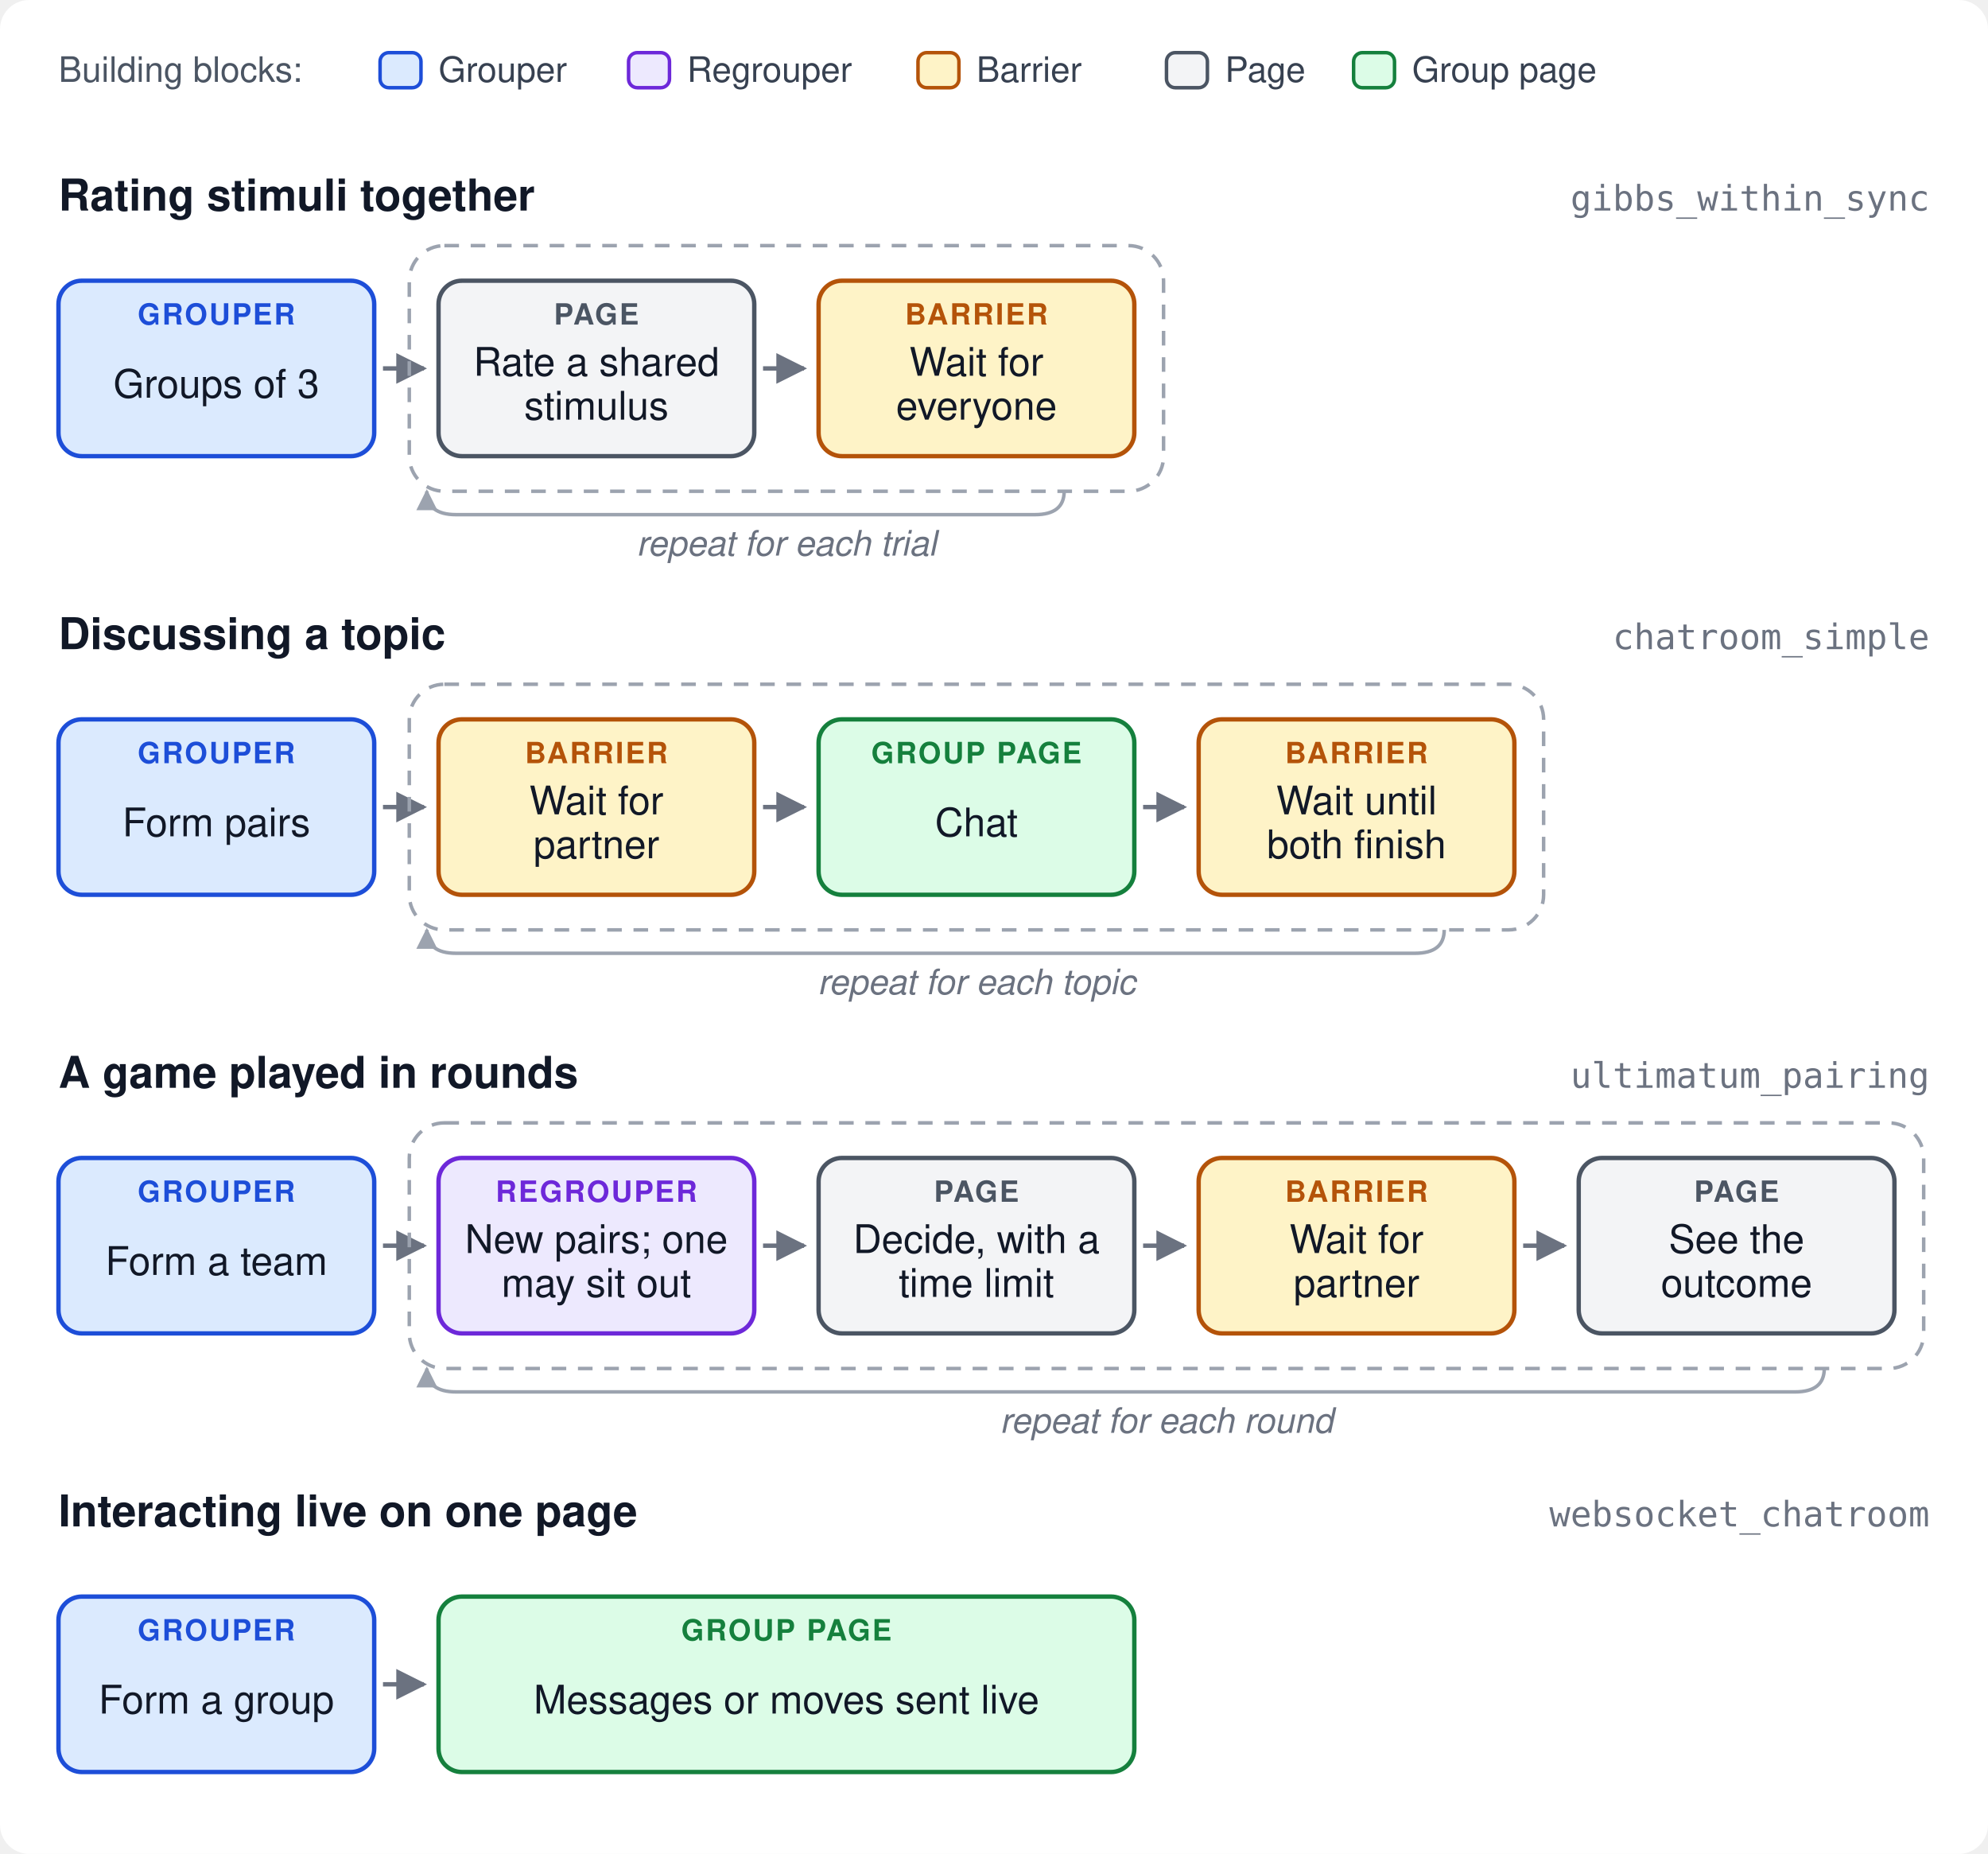
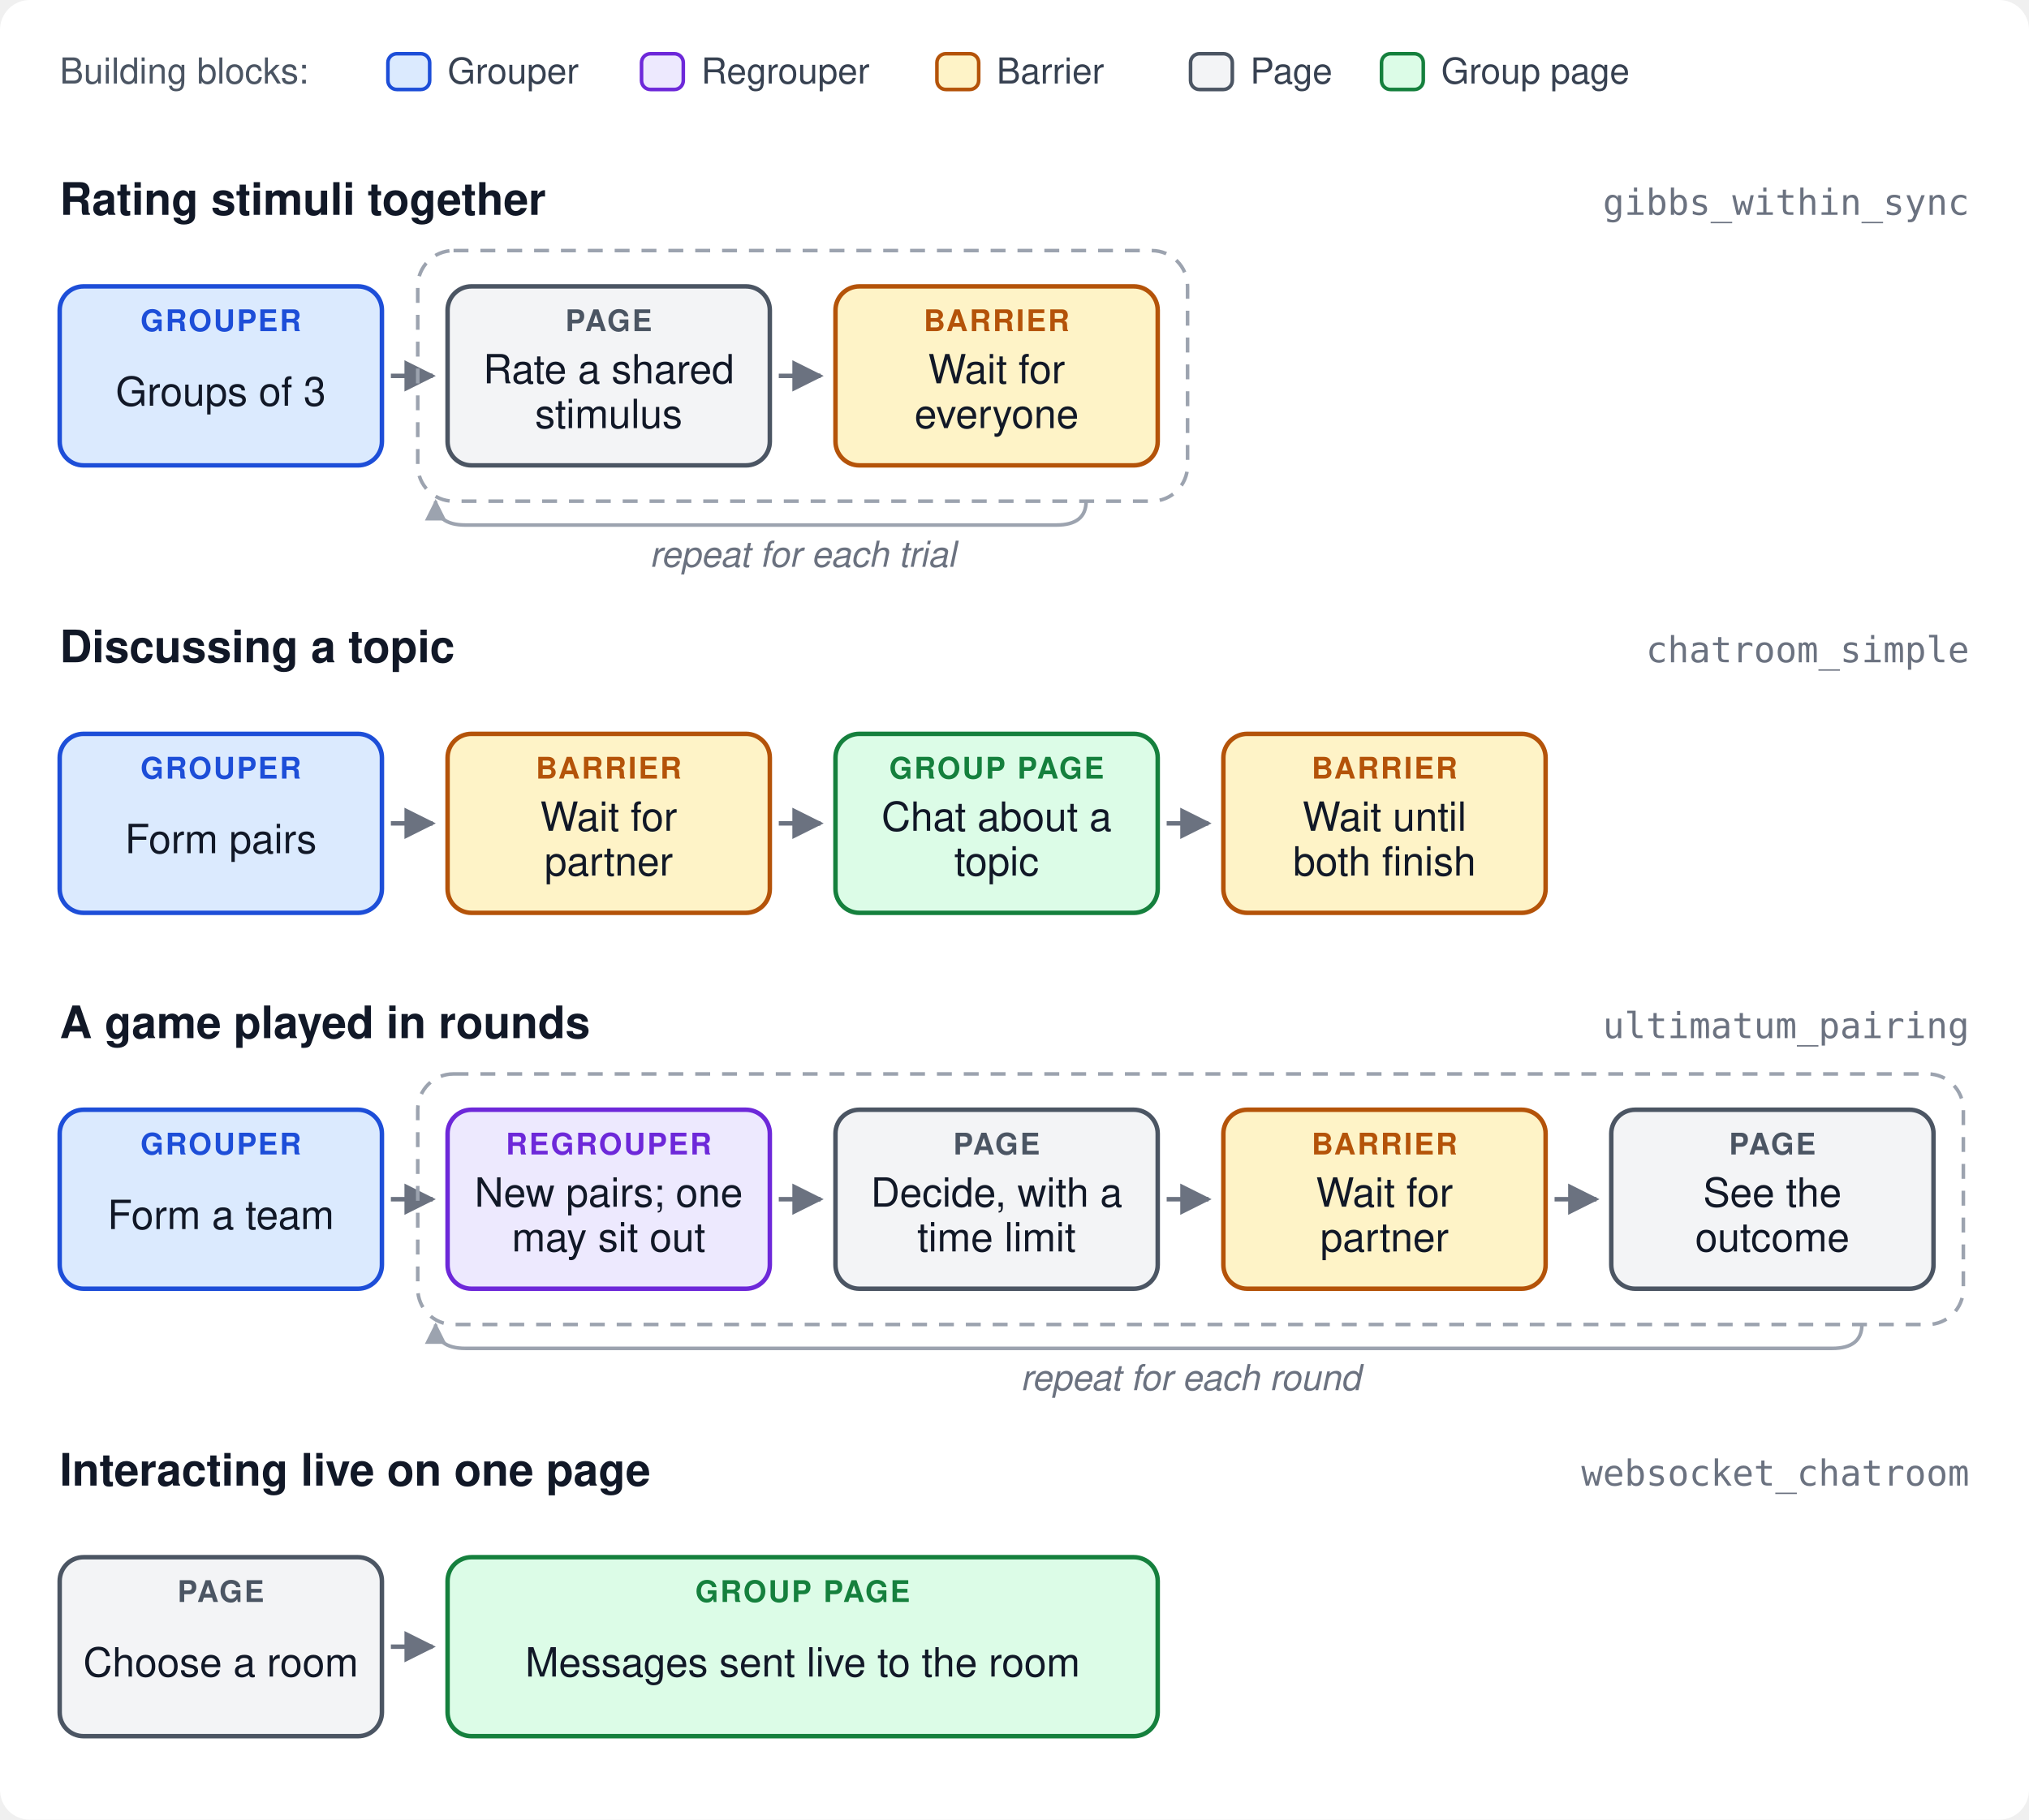
- <svg xmlns="http://www.w3.org/2000/svg" viewBox="0 0 680 634" width="680" height="634" font-family="system-ui, -apple-system, 'Segoe UI', Helvetica, Arial, sans-serif" role="img" aria-label="Four kinds of group experiment built from groupers, regroupers, barriers and pages">
+ <svg xmlns="http://www.w3.org/2000/svg" viewBox="0 0 680 610" width="680" height="610" font-family="system-ui, -apple-system, 'Segoe UI', Helvetica, Arial, sans-serif" role="img" aria-label="Four kinds of group experiment built from groupers, regroupers, barriers and pages">
  <defs>
    <marker id="arrow" viewBox="0 0 10 10" refX="9" refY="5" markerWidth="7" markerHeight="7" orient="auto">
      <path d="M0,0 L10,5 L0,10 z" fill="#6b7280" />
    </marker>
    <marker id="arrow-loop" viewBox="0 0 10 10" refX="9" refY="5" markerWidth="6" markerHeight="6" orient="auto">
      <path d="M0,0 L10,5 L0,10 z" fill="#9ca3af" />
    </marker>
  </defs>
-   <rect width="680" height="634" rx="10" fill="#ffffff" />
+   <rect width="680" height="610" rx="10" fill="#ffffff" />
  <text x="20" y="28" font-size="12" fill="#4b5563">Building blocks:</text>
  <rect x="130" y="18" width="14" height="12" rx="3" fill="#dbeafe" stroke="#1d4ed8" stroke-width="1.2" />
  <text x="150" y="28" font-size="12" fill="#374151">Grouper</text>
  <rect x="215" y="18" width="14" height="12" rx="3" fill="#ede9fe" stroke="#6d28d9" stroke-width="1.2" />
  <text x="235" y="28" font-size="12" fill="#374151">Regrouper</text>
  <rect x="314" y="18" width="14" height="12" rx="3" fill="#fef3c7" stroke="#b45309" stroke-width="1.2" />
  <text x="334" y="28" font-size="12" fill="#374151">Barrier</text>
  <rect x="399" y="18" width="14" height="12" rx="3" fill="#f3f4f6" stroke="#4b5563" stroke-width="1.2" />
  <text x="419" y="28" font-size="12" fill="#374151">Page</text>
  <rect x="463" y="18" width="14" height="12" rx="3" fill="#dcfce7" stroke="#15803d" stroke-width="1.2" />
  <text x="483" y="28" font-size="12" fill="#374151">Group page</text>
  <text x="20" y="72" font-size="15" font-weight="600" fill="#111827">Rating stimuli together</text>
  <text x="660" y="72" font-size="12" fill="#6b7280" text-anchor="end" font-family="ui-monospace, Menlo, monospace">gibbs_within_sync</text>
  <rect x="20" y="96" width="108" height="60" rx="8" fill="#dbeafe" stroke="#1d4ed8" stroke-width="1.5" />
  <text x="74.0" y="111" font-size="10" font-weight="600" letter-spacing="0.6" fill="#1d4ed8" text-anchor="middle">GROUPER</text>
  <text x="74.0" y="136.0" font-size="13.5" fill="#111827" text-anchor="middle">Groups of 3</text>
  <line x1="131" y1="126.0" x2="145" y2="126.0" stroke="#6b7280" stroke-width="1.5" marker-end="url(#arrow)" />
  <rect x="140" y="84" width="258" height="84" rx="12" fill="none" stroke="#9ca3af" stroke-width="1.2" stroke-dasharray="5 4" />
  <path d="M 364 168 q 0 8 -10 8 h -198 q -10 0 -10 -8" fill="none" stroke="#9ca3af" stroke-width="1.2" marker-end="url(#arrow-loop)" />
  <text x="269.0" y="190" font-size="12" font-style="italic" fill="#6b7280" text-anchor="middle">repeat for each trial</text>
  <rect x="150" y="96" width="108" height="60" rx="8" fill="#f3f4f6" stroke="#4b5563" stroke-width="1.5" />
  <text x="204.0" y="111" font-size="10" font-weight="600" letter-spacing="0.6" fill="#4b5563" text-anchor="middle">PAGE</text>
  <text x="204.0" y="128.5" font-size="13.5" fill="#111827" text-anchor="middle">Rate a shared</text>
  <text x="204.0" y="143.5" font-size="13.5" fill="#111827" text-anchor="middle">stimulus</text>
  <line x1="261" y1="126.0" x2="275" y2="126.0" stroke="#6b7280" stroke-width="1.5" marker-end="url(#arrow)" />
  <rect x="280" y="96" width="108" height="60" rx="8" fill="#fef3c7" stroke="#b45309" stroke-width="1.5" />
  <text x="334.0" y="111" font-size="10" font-weight="600" letter-spacing="0.6" fill="#b45309" text-anchor="middle">BARRIER</text>
  <text x="334.0" y="128.5" font-size="13.5" fill="#111827" text-anchor="middle">Wait for</text>
  <text x="334.0" y="143.5" font-size="13.5" fill="#111827" text-anchor="middle">everyone</text>
  <text x="20" y="222" font-size="15" font-weight="600" fill="#111827">Discussing a topic</text>
  <text x="660" y="222" font-size="12" fill="#6b7280" text-anchor="end" font-family="ui-monospace, Menlo, monospace">chatroom_simple</text>
  <rect x="20" y="246" width="108" height="60" rx="8" fill="#dbeafe" stroke="#1d4ed8" stroke-width="1.5" />
  <text x="74.0" y="261" font-size="10" font-weight="600" letter-spacing="0.6" fill="#1d4ed8" text-anchor="middle">GROUPER</text>
  <text x="74.0" y="286.0" font-size="13.5" fill="#111827" text-anchor="middle">Form pairs</text>
  <line x1="131" y1="276.0" x2="145" y2="276.0" stroke="#6b7280" stroke-width="1.5" marker-end="url(#arrow)" />
-   <rect x="140" y="234" width="388" height="84" rx="12" fill="none" stroke="#9ca3af" stroke-width="1.2" stroke-dasharray="5 4" />
-   <path d="M 494 318 q 0 8 -10 8 h -328 q -10 0 -10 -8" fill="none" stroke="#9ca3af" stroke-width="1.2" marker-end="url(#arrow-loop)" />
-   <text x="334.0" y="340" font-size="12" font-style="italic" fill="#6b7280" text-anchor="middle">repeat for each topic</text>
  <rect x="150" y="246" width="108" height="60" rx="8" fill="#fef3c7" stroke="#b45309" stroke-width="1.5" />
  <text x="204.0" y="261" font-size="10" font-weight="600" letter-spacing="0.6" fill="#b45309" text-anchor="middle">BARRIER</text>
  <text x="204.0" y="278.5" font-size="13.5" fill="#111827" text-anchor="middle">Wait for</text>
  <text x="204.0" y="293.5" font-size="13.5" fill="#111827" text-anchor="middle">partner</text>
  <line x1="261" y1="276.0" x2="275" y2="276.0" stroke="#6b7280" stroke-width="1.5" marker-end="url(#arrow)" />
  <rect x="280" y="246" width="108" height="60" rx="8" fill="#dcfce7" stroke="#15803d" stroke-width="1.5" />
  <text x="334.0" y="261" font-size="10" font-weight="600" letter-spacing="0.6" fill="#15803d" text-anchor="middle">GROUP PAGE</text>
-   <text x="334.0" y="286.0" font-size="13.5" fill="#111827" text-anchor="middle">Chat</text>
+   <text x="334.0" y="278.5" font-size="13.5" fill="#111827" text-anchor="middle">Chat about a</text>
+   <text x="334.0" y="293.5" font-size="13.5" fill="#111827" text-anchor="middle">topic</text>
  <line x1="391" y1="276.0" x2="405" y2="276.0" stroke="#6b7280" stroke-width="1.5" marker-end="url(#arrow)" />
  <rect x="410" y="246" width="108" height="60" rx="8" fill="#fef3c7" stroke="#b45309" stroke-width="1.5" />
  <text x="464.0" y="261" font-size="10" font-weight="600" letter-spacing="0.6" fill="#b45309" text-anchor="middle">BARRIER</text>
  <text x="464.0" y="278.5" font-size="13.5" fill="#111827" text-anchor="middle">Wait until</text>
  <text x="464.0" y="293.5" font-size="13.5" fill="#111827" text-anchor="middle">both finish</text>
-   <text x="20" y="372" font-size="15" font-weight="600" fill="#111827">A game played in rounds</text>
-   <text x="660" y="372" font-size="12" fill="#6b7280" text-anchor="end" font-family="ui-monospace, Menlo, monospace">ultimatum_pairing</text>
-   <rect x="20" y="396" width="108" height="60" rx="8" fill="#dbeafe" stroke="#1d4ed8" stroke-width="1.5" />
-   <text x="74.0" y="411" font-size="10" font-weight="600" letter-spacing="0.6" fill="#1d4ed8" text-anchor="middle">GROUPER</text>
-   <text x="74.0" y="436.0" font-size="13.5" fill="#111827" text-anchor="middle">Form a team</text>
-   <line x1="131" y1="426.0" x2="145" y2="426.0" stroke="#6b7280" stroke-width="1.5" marker-end="url(#arrow)" />
-   <rect x="140" y="384" width="518" height="84" rx="12" fill="none" stroke="#9ca3af" stroke-width="1.2" stroke-dasharray="5 4" />
-   <path d="M 624 468 q 0 8 -10 8 h -458 q -10 0 -10 -8" fill="none" stroke="#9ca3af" stroke-width="1.2" marker-end="url(#arrow-loop)" />
-   <text x="399.0" y="490" font-size="12" font-style="italic" fill="#6b7280" text-anchor="middle">repeat for each round</text>
-   <rect x="150" y="396" width="108" height="60" rx="8" fill="#ede9fe" stroke="#6d28d9" stroke-width="1.5" />
-   <text x="204.0" y="411" font-size="10" font-weight="600" letter-spacing="0.6" fill="#6d28d9" text-anchor="middle">REGROUPER</text>
-   <text x="204.0" y="428.5" font-size="13.5" fill="#111827" text-anchor="middle">New pairs; one</text>
-   <text x="204.0" y="443.5" font-size="13.5" fill="#111827" text-anchor="middle">may sit out</text>
-   <line x1="261" y1="426.0" x2="275" y2="426.0" stroke="#6b7280" stroke-width="1.5" marker-end="url(#arrow)" />
-   <rect x="280" y="396" width="108" height="60" rx="8" fill="#f3f4f6" stroke="#4b5563" stroke-width="1.5" />
-   <text x="334.0" y="411" font-size="10" font-weight="600" letter-spacing="0.6" fill="#4b5563" text-anchor="middle">PAGE</text>
-   <text x="334.0" y="428.5" font-size="13.5" fill="#111827" text-anchor="middle">Decide, with a</text>
-   <text x="334.0" y="443.5" font-size="13.5" fill="#111827" text-anchor="middle">time limit</text>
-   <line x1="391" y1="426.0" x2="405" y2="426.0" stroke="#6b7280" stroke-width="1.5" marker-end="url(#arrow)" />
-   <rect x="410" y="396" width="108" height="60" rx="8" fill="#fef3c7" stroke="#b45309" stroke-width="1.5" />
-   <text x="464.0" y="411" font-size="10" font-weight="600" letter-spacing="0.6" fill="#b45309" text-anchor="middle">BARRIER</text>
-   <text x="464.0" y="428.5" font-size="13.5" fill="#111827" text-anchor="middle">Wait for</text>
-   <text x="464.0" y="443.5" font-size="13.5" fill="#111827" text-anchor="middle">partner</text>
-   <line x1="521" y1="426.0" x2="535" y2="426.0" stroke="#6b7280" stroke-width="1.5" marker-end="url(#arrow)" />
-   <rect x="540" y="396" width="108" height="60" rx="8" fill="#f3f4f6" stroke="#4b5563" stroke-width="1.5" />
-   <text x="594.0" y="411" font-size="10" font-weight="600" letter-spacing="0.6" fill="#4b5563" text-anchor="middle">PAGE</text>
-   <text x="594.0" y="428.5" font-size="13.5" fill="#111827" text-anchor="middle">See the</text>
-   <text x="594.0" y="443.5" font-size="13.5" fill="#111827" text-anchor="middle">outcome</text>
-   <text x="20" y="522" font-size="15" font-weight="600" fill="#111827">Interacting live on one page</text>
-   <text x="660" y="522" font-size="12" fill="#6b7280" text-anchor="end" font-family="ui-monospace, Menlo, monospace">websocket_chatroom</text>
-   <rect x="20" y="546" width="108" height="60" rx="8" fill="#dbeafe" stroke="#1d4ed8" stroke-width="1.5" />
-   <text x="74.0" y="561" font-size="10" font-weight="600" letter-spacing="0.6" fill="#1d4ed8" text-anchor="middle">GROUPER</text>
-   <text x="74.0" y="586.0" font-size="13.5" fill="#111827" text-anchor="middle">Form a group</text>
-   <line x1="131" y1="576.0" x2="145" y2="576.0" stroke="#6b7280" stroke-width="1.5" marker-end="url(#arrow)" />
-   <rect x="150" y="546" width="238" height="60" rx="8" fill="#dcfce7" stroke="#15803d" stroke-width="1.5" />
-   <text x="269.0" y="561" font-size="10" font-weight="600" letter-spacing="0.6" fill="#15803d" text-anchor="middle">GROUP PAGE</text>
-   <text x="269.0" y="586.0" font-size="13.5" fill="#111827" text-anchor="middle">Messages or moves sent live</text>
+   <text x="20" y="348" font-size="15" font-weight="600" fill="#111827">A game played in rounds</text>
+   <text x="660" y="348" font-size="12" fill="#6b7280" text-anchor="end" font-family="ui-monospace, Menlo, monospace">ultimatum_pairing</text>
+   <rect x="20" y="372" width="108" height="60" rx="8" fill="#dbeafe" stroke="#1d4ed8" stroke-width="1.5" />
+   <text x="74.0" y="387" font-size="10" font-weight="600" letter-spacing="0.6" fill="#1d4ed8" text-anchor="middle">GROUPER</text>
+   <text x="74.0" y="412.0" font-size="13.5" fill="#111827" text-anchor="middle">Form a team</text>
+   <line x1="131" y1="402.0" x2="145" y2="402.0" stroke="#6b7280" stroke-width="1.5" marker-end="url(#arrow)" />
+   <rect x="140" y="360" width="518" height="84" rx="12" fill="none" stroke="#9ca3af" stroke-width="1.2" stroke-dasharray="5 4" />
+   <path d="M 624 444 q 0 8 -10 8 h -458 q -10 0 -10 -8" fill="none" stroke="#9ca3af" stroke-width="1.2" marker-end="url(#arrow-loop)" />
+   <text x="399.0" y="466" font-size="12" font-style="italic" fill="#6b7280" text-anchor="middle">repeat for each round</text>
+   <rect x="150" y="372" width="108" height="60" rx="8" fill="#ede9fe" stroke="#6d28d9" stroke-width="1.5" />
+   <text x="204.0" y="387" font-size="10" font-weight="600" letter-spacing="0.6" fill="#6d28d9" text-anchor="middle">REGROUPER</text>
+   <text x="204.0" y="404.5" font-size="13.5" fill="#111827" text-anchor="middle">New pairs; one</text>
+   <text x="204.0" y="419.5" font-size="13.5" fill="#111827" text-anchor="middle">may sit out</text>
+   <line x1="261" y1="402.0" x2="275" y2="402.0" stroke="#6b7280" stroke-width="1.5" marker-end="url(#arrow)" />
+   <rect x="280" y="372" width="108" height="60" rx="8" fill="#f3f4f6" stroke="#4b5563" stroke-width="1.5" />
+   <text x="334.0" y="387" font-size="10" font-weight="600" letter-spacing="0.6" fill="#4b5563" text-anchor="middle">PAGE</text>
+   <text x="334.0" y="404.5" font-size="13.5" fill="#111827" text-anchor="middle">Decide, with a</text>
+   <text x="334.0" y="419.5" font-size="13.5" fill="#111827" text-anchor="middle">time limit</text>
+   <line x1="391" y1="402.0" x2="405" y2="402.0" stroke="#6b7280" stroke-width="1.5" marker-end="url(#arrow)" />
+   <rect x="410" y="372" width="108" height="60" rx="8" fill="#fef3c7" stroke="#b45309" stroke-width="1.5" />
+   <text x="464.0" y="387" font-size="10" font-weight="600" letter-spacing="0.6" fill="#b45309" text-anchor="middle">BARRIER</text>
+   <text x="464.0" y="404.5" font-size="13.5" fill="#111827" text-anchor="middle">Wait for</text>
+   <text x="464.0" y="419.5" font-size="13.5" fill="#111827" text-anchor="middle">partner</text>
+   <line x1="521" y1="402.0" x2="535" y2="402.0" stroke="#6b7280" stroke-width="1.5" marker-end="url(#arrow)" />
+   <rect x="540" y="372" width="108" height="60" rx="8" fill="#f3f4f6" stroke="#4b5563" stroke-width="1.5" />
+   <text x="594.0" y="387" font-size="10" font-weight="600" letter-spacing="0.6" fill="#4b5563" text-anchor="middle">PAGE</text>
+   <text x="594.0" y="404.5" font-size="13.5" fill="#111827" text-anchor="middle">See the</text>
+   <text x="594.0" y="419.5" font-size="13.5" fill="#111827" text-anchor="middle">outcome</text>
+   <text x="20" y="498" font-size="15" font-weight="600" fill="#111827">Interacting live on one page</text>
+   <text x="660" y="498" font-size="12" fill="#6b7280" text-anchor="end" font-family="ui-monospace, Menlo, monospace">websocket_chatroom</text>
+   <rect x="20" y="522" width="108" height="60" rx="8" fill="#f3f4f6" stroke="#4b5563" stroke-width="1.5" />
+   <text x="74.0" y="537" font-size="10" font-weight="600" letter-spacing="0.6" fill="#4b5563" text-anchor="middle">PAGE</text>
+   <text x="74.0" y="562.0" font-size="13.5" fill="#111827" text-anchor="middle">Choose a room</text>
+   <line x1="131" y1="552.0" x2="145" y2="552.0" stroke="#6b7280" stroke-width="1.5" marker-end="url(#arrow)" />
+   <rect x="150" y="522" width="238" height="60" rx="8" fill="#dcfce7" stroke="#15803d" stroke-width="1.5" />
+   <text x="269.0" y="537" font-size="10" font-weight="600" letter-spacing="0.6" fill="#15803d" text-anchor="middle">GROUP PAGE</text>
+   <text x="269.0" y="562.0" font-size="13.5" fill="#111827" text-anchor="middle">Messages sent live to the room</text>
</svg>
